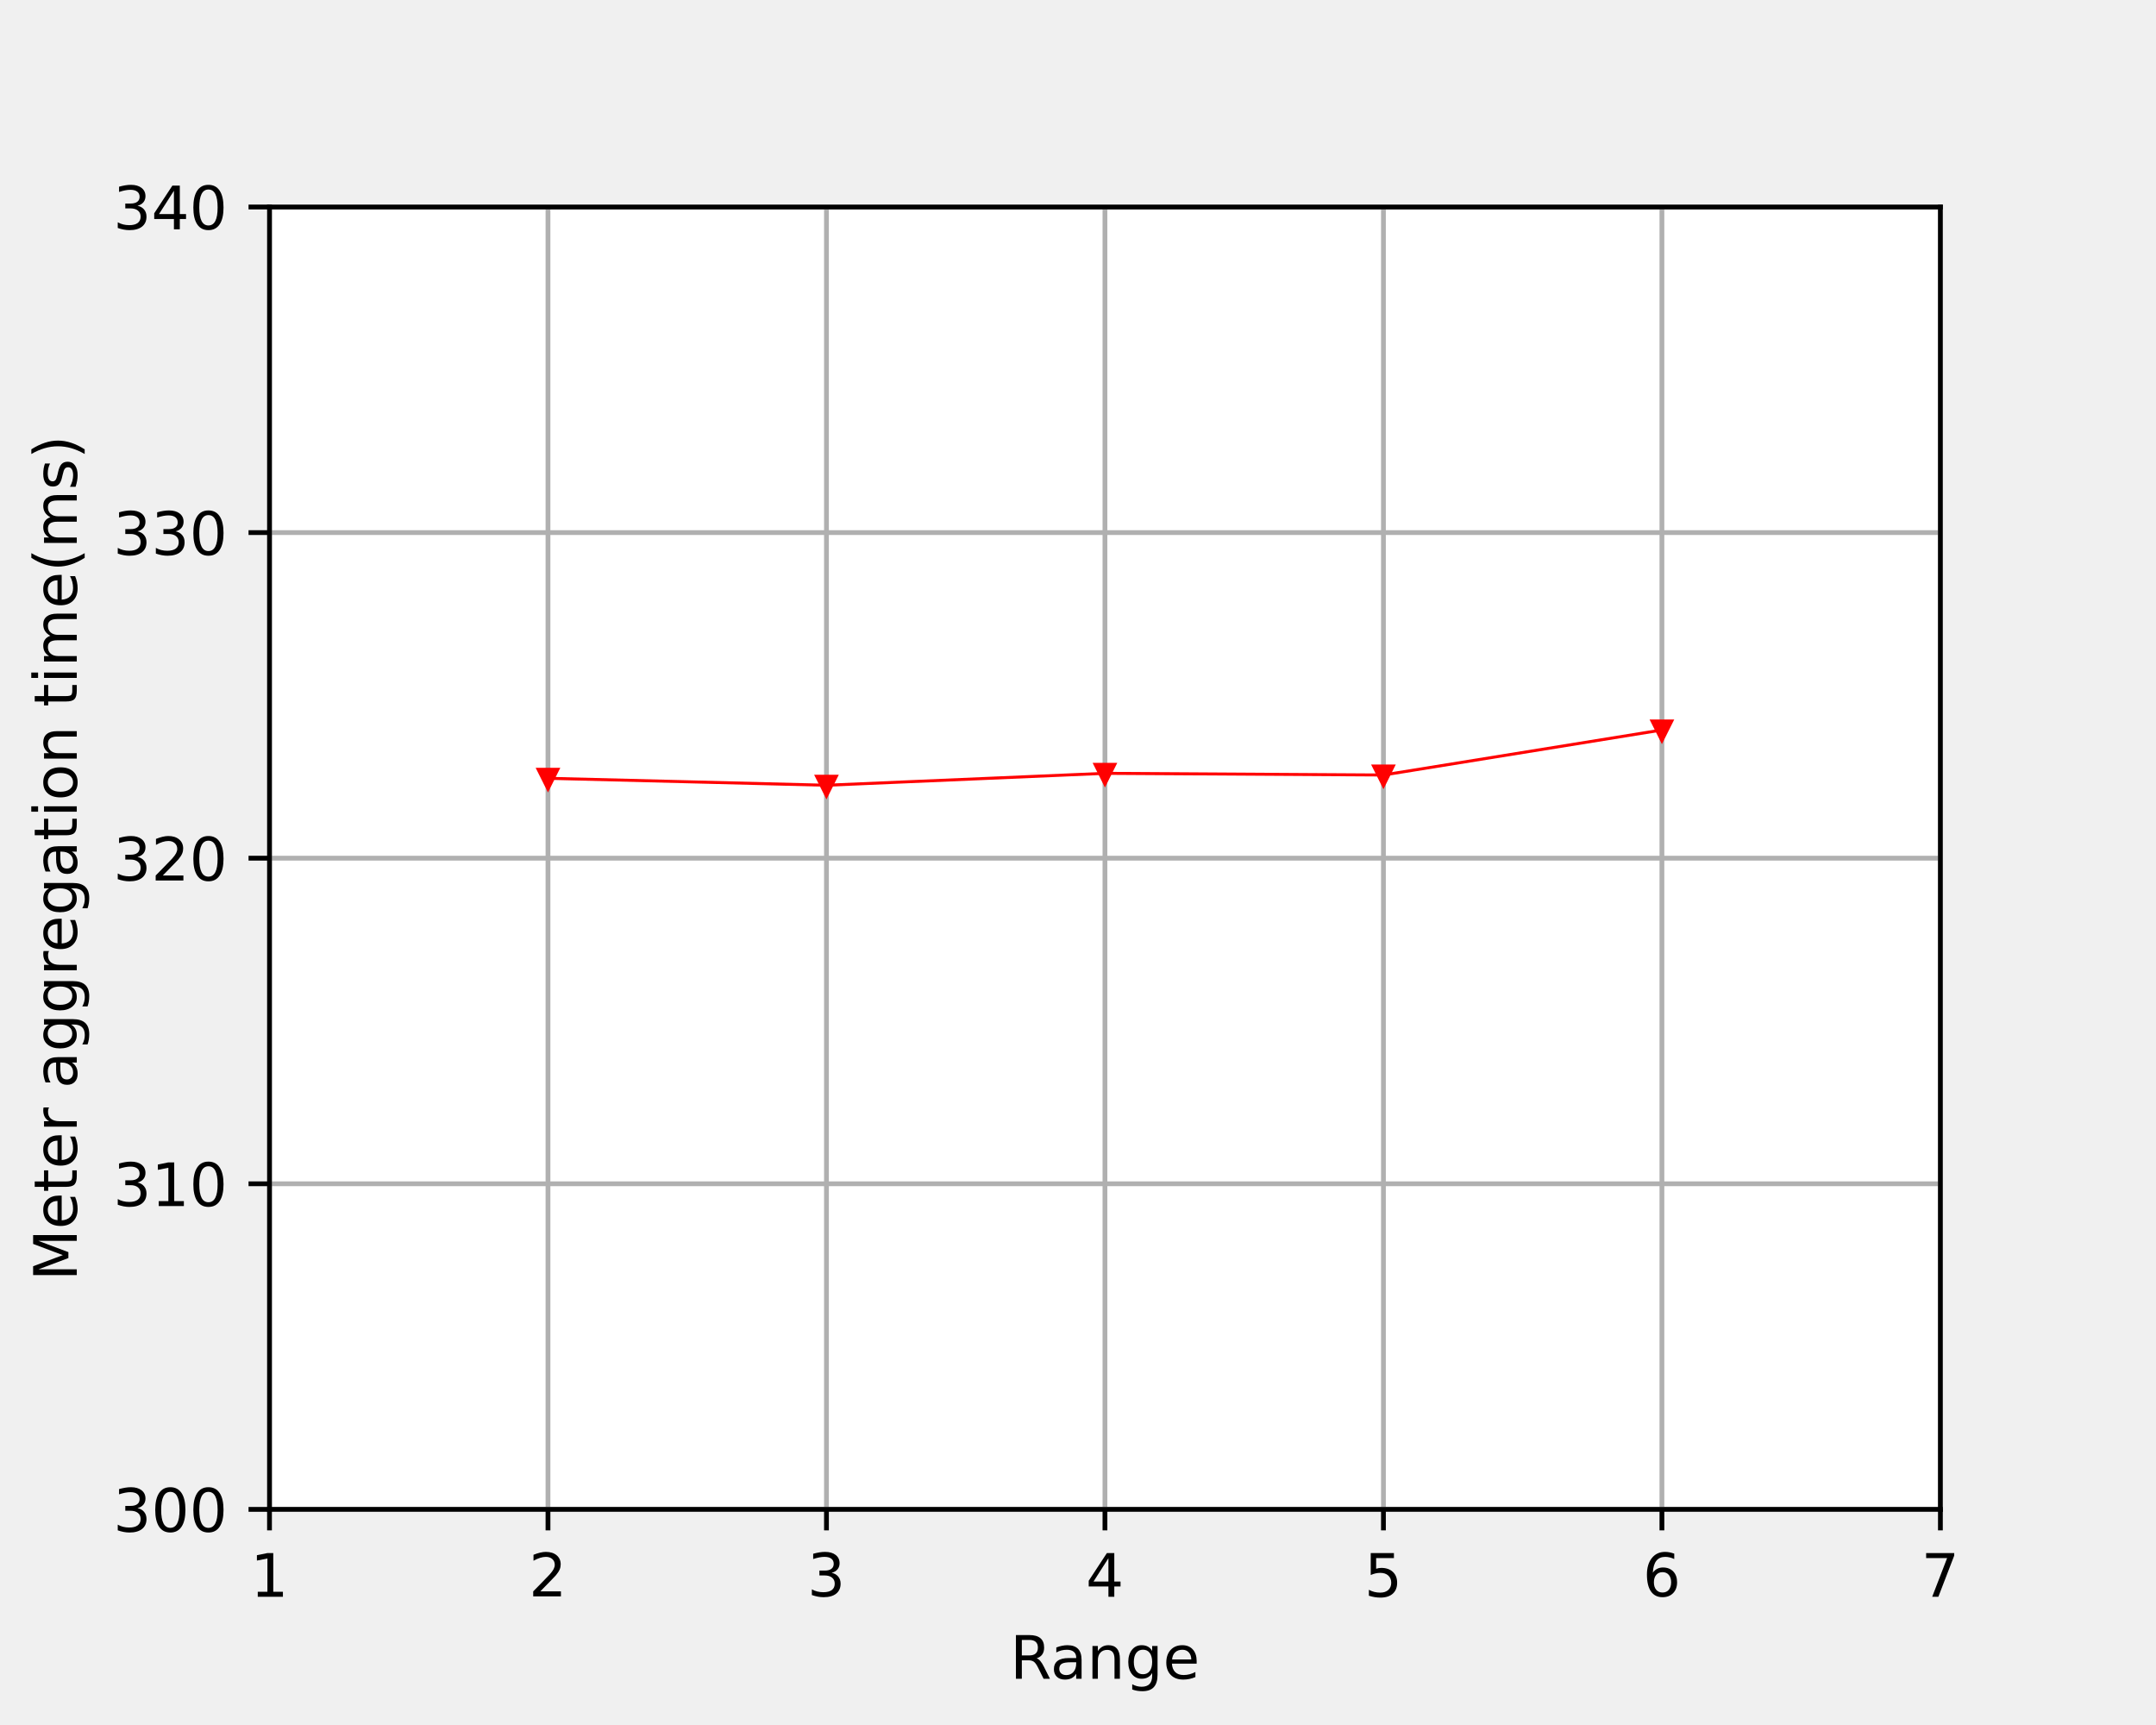
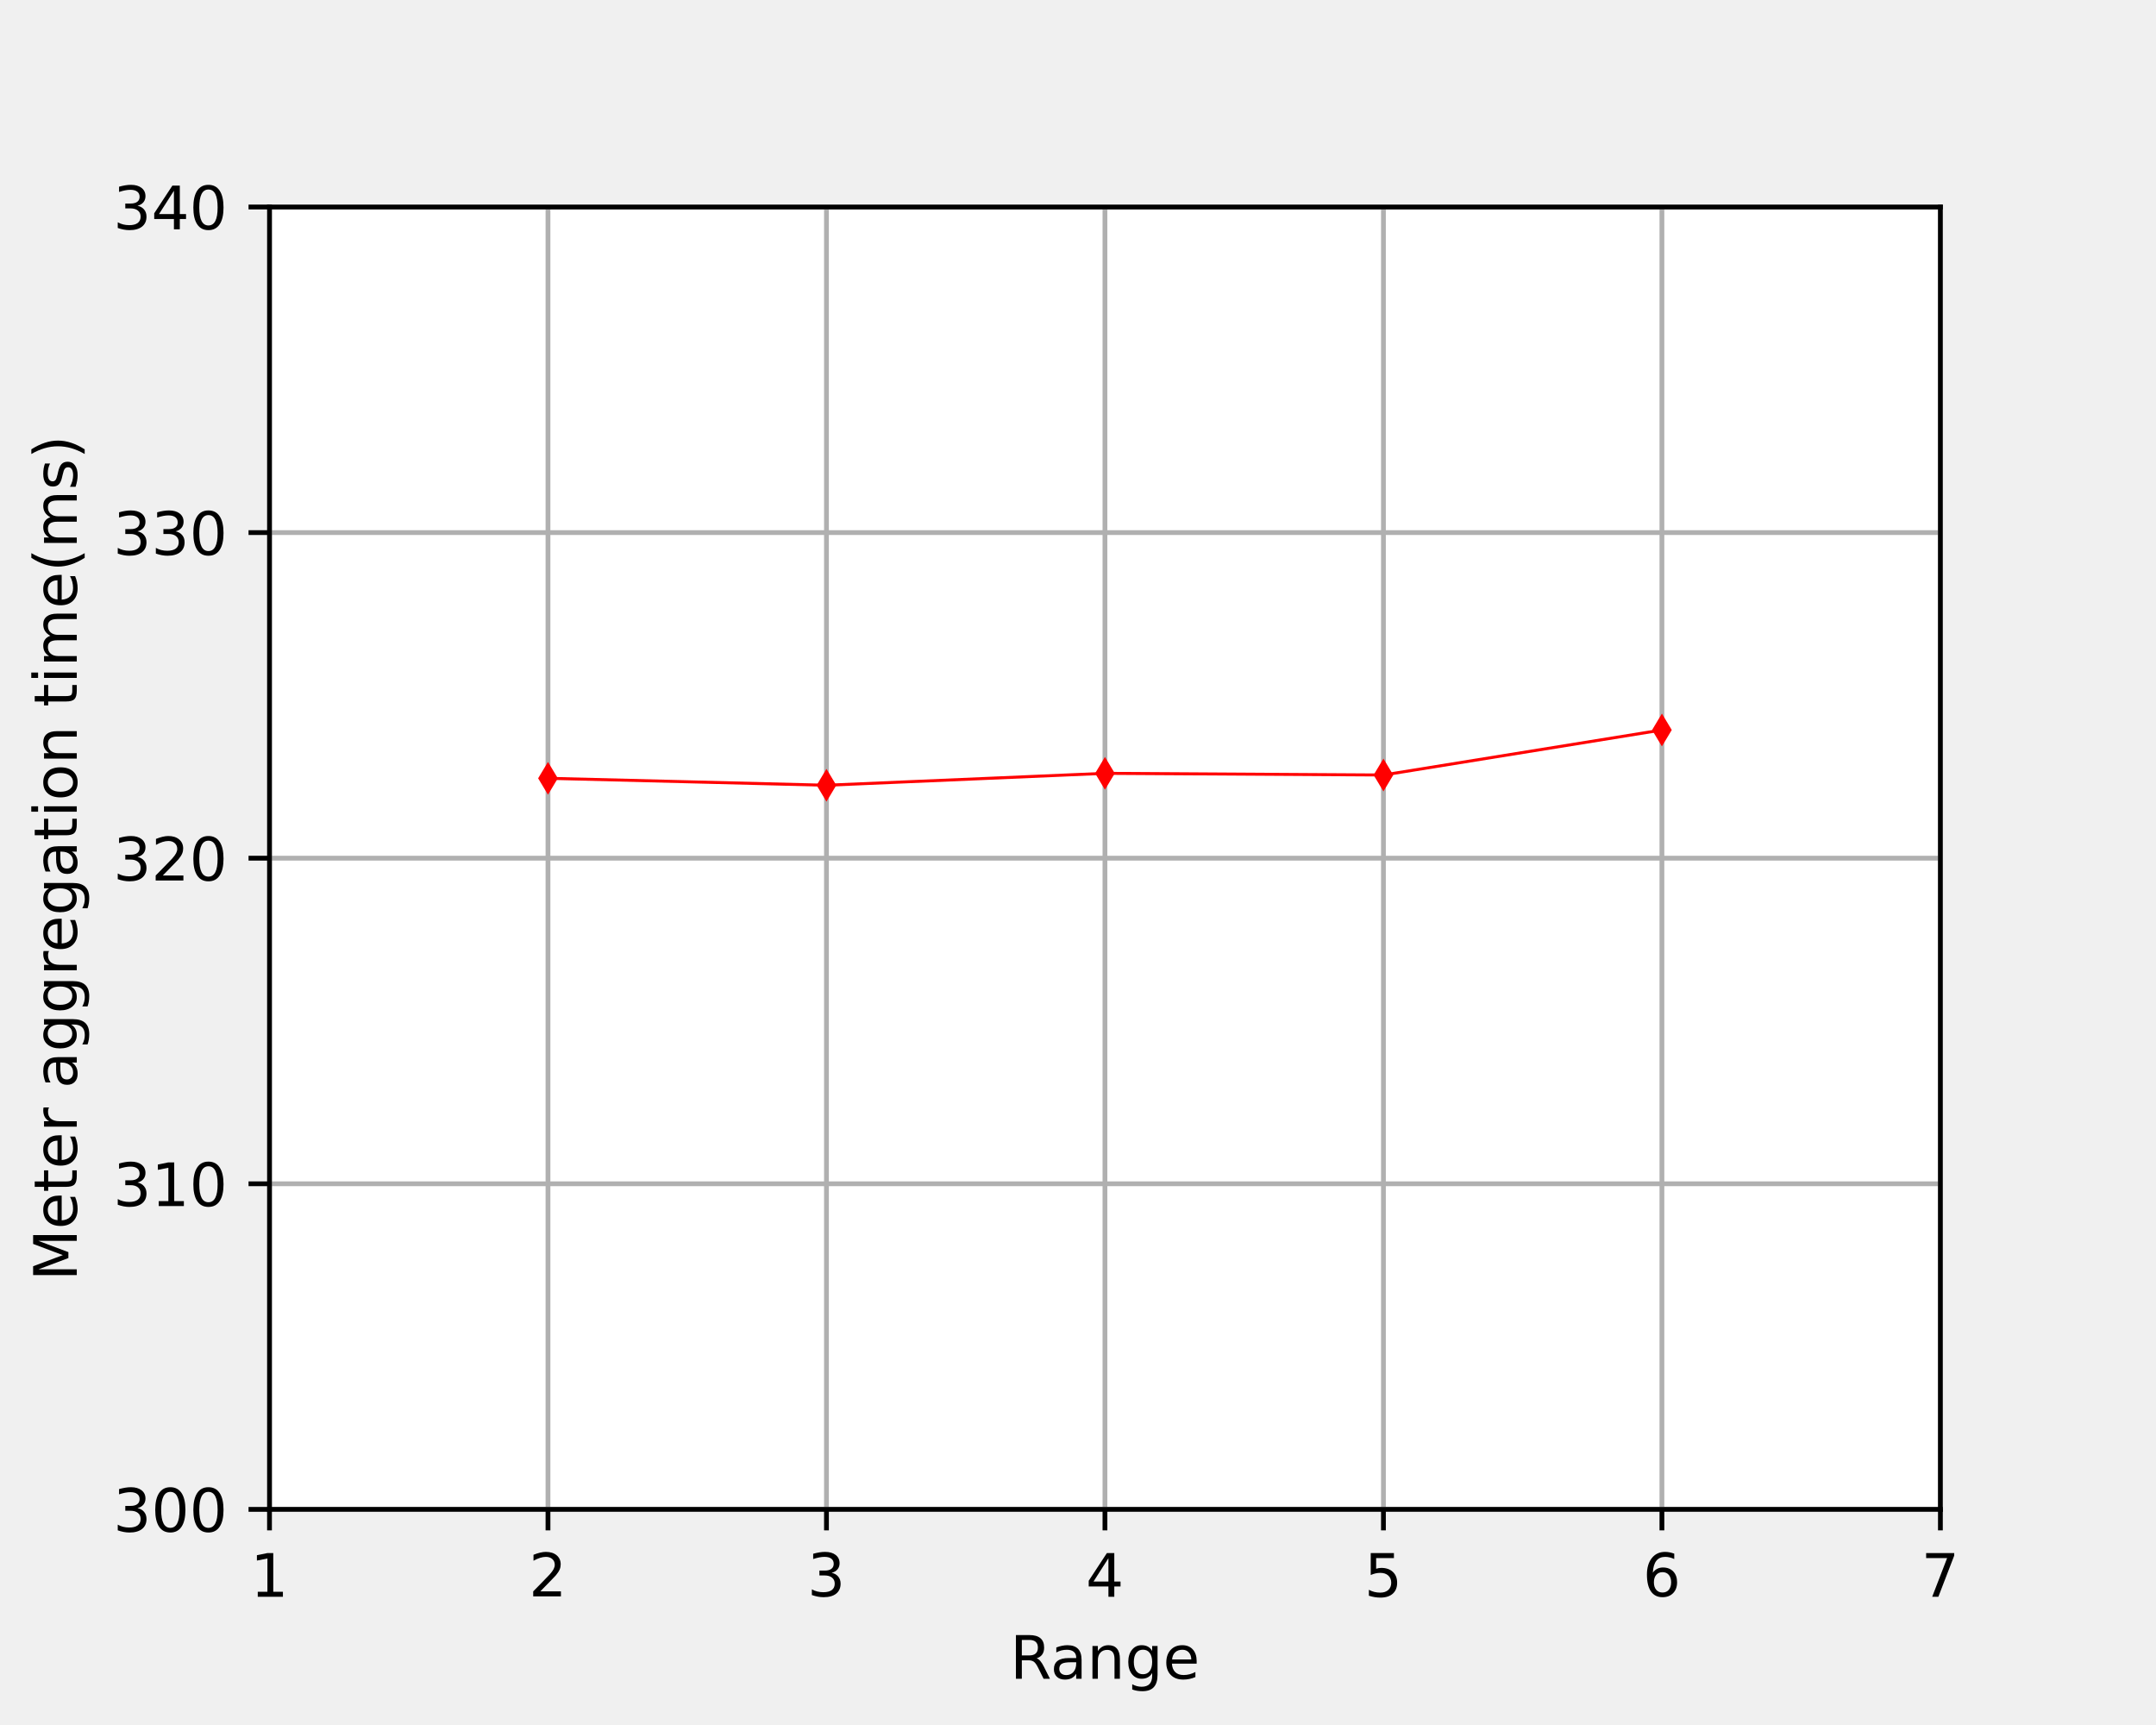
<svg xmlns="http://www.w3.org/2000/svg" xmlns:xlink="http://www.w3.org/1999/xlink" height="288pt" version="1.1" viewBox="0 0 360 288" width="360pt">
  <defs>
    <style type="text/css">*{stroke-linecap:butt;stroke-linejoin:round;}</style>
  </defs>
  <g id="figure_1">
    <g id="patch_1">
      <path d="M 0 288  L 360 288  L 360 0  L 0 0  z " style="fill:none;" />
    </g>
    <g id="axes_1">
      <g id="patch_2">
        <path d="M 45 252  L 324 252  L 324 34.56  L 45 34.56  z " style="fill:#ffffff;" />
      </g>
      <g id="matplotlib.axis_1">
        <g id="xtick_1">
          <g id="line2d_1">
-             <path clip-path="url(#pb9f214f43f)" d="M 45 252  L 45 34.56  " style="fill:none;stroke:#b0b0b0;stroke-linecap:square;stroke-width:0.8;" />
+             <path clip-path="url(#pdee46ab732)" d="M 45 252  L 45 34.56  " style="fill:none;stroke:#b0b0b0;stroke-linecap:square;stroke-width:0.8;" />
          </g>
          <g id="line2d_2">
            <defs>
-               <path d="M 0 0  L 0 3.5  " id="m66e87e4220" style="stroke:#000000;stroke-width:0.8;" />
+               <path d="M 0 0  L 0 3.5  " id="m979f9298f7" style="stroke:#000000;stroke-width:0.8;" />
            </defs>
            <g>
-               <use style="stroke:#000000;stroke-width:0.8;" x="45" xlink:href="#m66e87e4220" y="252" />
+               <use style="stroke:#000000;stroke-width:0.8;" x="45" xlink:href="#m979f9298f7" y="252" />
            </g>
          </g>
          <g id="text_1">
            <g transform="translate(41.8 266.5984)scale(0.1 -0.1)">
              <defs>
                <path d="M 12.406 8.297  L 28.516 8.297  L 28.516 63.922  L 10.984 60.406  L 10.984 69.391  L 28.422 72.906  L 38.281 72.906  L 38.281 8.297  L 54.391 8.297  L 54.391 0  L 12.406 0  z " id="DejaVuSans-49" />
              </defs>
              <use transform="translate(0 0.09375)" xlink:href="#DejaVuSans-49" />
            </g>
          </g>
        </g>
        <g id="xtick_2">
          <g id="line2d_3">
-             <path clip-path="url(#pb9f214f43f)" d="M 91.5 252  L 91.5 34.56  " style="fill:none;stroke:#b0b0b0;stroke-linecap:square;stroke-width:0.8;" />
+             <path clip-path="url(#pdee46ab732)" d="M 91.5 252  L 91.5 34.56  " style="fill:none;stroke:#b0b0b0;stroke-linecap:square;stroke-width:0.8;" />
          </g>
          <g id="line2d_4">
            <g>
-               <use style="stroke:#000000;stroke-width:0.8;" x="91.5" xlink:href="#m66e87e4220" y="252" />
+               <use style="stroke:#000000;stroke-width:0.8;" x="91.5" xlink:href="#m979f9298f7" y="252" />
            </g>
          </g>
          <g id="text_2">
            <g transform="translate(88.3 266.5984)scale(0.1 -0.1)">
              <defs>
                <path d="M 19.188 8.297  L 53.609 8.297  L 53.609 0  L 7.328 0  L 7.328 8.297  Q 12.938 14.109 22.625 23.891  Q 32.328 33.688 34.812 36.531  Q 39.547 41.844 41.422 45.531  Q 43.312 49.219 43.312 52.781  Q 43.312 58.594 39.234 62.25  Q 35.156 65.922 28.609 65.922  Q 23.969 65.922 18.812 64.312  Q 13.672 62.703 7.812 59.422  L 7.812 69.391  Q 13.766 71.781 18.938 73  Q 24.125 74.219 28.422 74.219  Q 39.75 74.219 46.484 68.547  Q 53.219 62.891 53.219 53.422  Q 53.219 48.922 51.531 44.891  Q 49.859 40.875 45.406 35.406  Q 44.188 33.984 37.641 27.219  Q 31.109 20.453 19.188 8.297  z " id="DejaVuSans-50" />
              </defs>
              <use transform="translate(0 0.78125)" xlink:href="#DejaVuSans-50" />
            </g>
          </g>
        </g>
        <g id="xtick_3">
          <g id="line2d_5">
-             <path clip-path="url(#pb9f214f43f)" d="M 138 252  L 138 34.56  " style="fill:none;stroke:#b0b0b0;stroke-linecap:square;stroke-width:0.8;" />
+             <path clip-path="url(#pdee46ab732)" d="M 138 252  L 138 34.56  " style="fill:none;stroke:#b0b0b0;stroke-linecap:square;stroke-width:0.8;" />
          </g>
          <g id="line2d_6">
            <g>
-               <use style="stroke:#000000;stroke-width:0.8;" x="138" xlink:href="#m66e87e4220" y="252" />
+               <use style="stroke:#000000;stroke-width:0.8;" x="138" xlink:href="#m979f9298f7" y="252" />
            </g>
          </g>
          <g id="text_3">
            <g transform="translate(134.8 266.5984)scale(0.1 -0.1)">
              <defs>
                <path d="M 40.578 39.312  Q 47.656 37.797 51.625 33  Q 55.609 28.219 55.609 21.188  Q 55.609 10.406 48.188 4.484  Q 40.766 -1.422 27.094 -1.422  Q 22.516 -1.422 17.656 -0.516  Q 12.797 0.391 7.625 2.203  L 7.625 11.719  Q 11.719 9.328 16.594 8.109  Q 21.484 6.891 26.812 6.891  Q 36.078 6.891 40.938 10.547  Q 45.797 14.203 45.797 21.188  Q 45.797 27.641 41.281 31.266  Q 36.766 34.906 28.719 34.906  L 20.219 34.906  L 20.219 43.016  L 29.109 43.016  Q 36.375 43.016 40.234 45.922  Q 44.094 48.828 44.094 54.297  Q 44.094 59.906 40.109 62.906  Q 36.141 65.922 28.719 65.922  Q 24.656 65.922 20.016 65.031  Q 15.375 64.156 9.812 62.312  L 9.812 71.094  Q 15.438 72.656 20.344 73.438  Q 25.25 74.219 29.594 74.219  Q 40.828 74.219 47.359 69.109  Q 53.906 64.016 53.906 55.328  Q 53.906 49.266 50.438 45.094  Q 46.969 40.922 40.578 39.312  z " id="DejaVuSans-51" />
              </defs>
              <use transform="translate(0 0.78125)" xlink:href="#DejaVuSans-51" />
            </g>
          </g>
        </g>
        <g id="xtick_4">
          <g id="line2d_7">
-             <path clip-path="url(#pb9f214f43f)" d="M 184.5 252  L 184.5 34.56  " style="fill:none;stroke:#b0b0b0;stroke-linecap:square;stroke-width:0.8;" />
+             <path clip-path="url(#pdee46ab732)" d="M 184.5 252  L 184.5 34.56  " style="fill:none;stroke:#b0b0b0;stroke-linecap:square;stroke-width:0.8;" />
          </g>
          <g id="line2d_8">
            <g>
-               <use style="stroke:#000000;stroke-width:0.8;" x="184.5" xlink:href="#m66e87e4220" y="252" />
+               <use style="stroke:#000000;stroke-width:0.8;" x="184.5" xlink:href="#m979f9298f7" y="252" />
            </g>
          </g>
          <g id="text_4">
            <g transform="translate(181.3 266.5984)scale(0.1 -0.1)">
              <defs>
                <path d="M 37.797 64.312  L 12.891 25.391  L 37.797 25.391  z M 35.203 72.906  L 47.609 72.906  L 47.609 25.391  L 58.016 25.391  L 58.016 17.188  L 47.609 17.188  L 47.609 0  L 37.797 0  L 37.797 17.188  L 4.891 17.188  L 4.891 26.703  z " id="DejaVuSans-52" />
              </defs>
              <use transform="translate(0 0.09375)" xlink:href="#DejaVuSans-52" />
            </g>
          </g>
        </g>
        <g id="xtick_5">
          <g id="line2d_9">
-             <path clip-path="url(#pb9f214f43f)" d="M 231 252  L 231 34.56  " style="fill:none;stroke:#b0b0b0;stroke-linecap:square;stroke-width:0.8;" />
+             <path clip-path="url(#pdee46ab732)" d="M 231 252  L 231 34.56  " style="fill:none;stroke:#b0b0b0;stroke-linecap:square;stroke-width:0.8;" />
          </g>
          <g id="line2d_10">
            <g>
-               <use style="stroke:#000000;stroke-width:0.8;" x="231" xlink:href="#m66e87e4220" y="252" />
+               <use style="stroke:#000000;stroke-width:0.8;" x="231" xlink:href="#m979f9298f7" y="252" />
            </g>
          </g>
          <g id="text_5">
            <g transform="translate(227.8 266.5984)scale(0.1 -0.1)">
              <defs>
                <path d="M 10.797 72.906  L 49.516 72.906  L 49.516 64.594  L 19.828 64.594  L 19.828 46.734  Q 21.969 47.469 24.109 47.828  Q 26.266 48.188 28.422 48.188  Q 40.625 48.188 47.75 41.5  Q 54.891 34.812 54.891 23.391  Q 54.891 11.625 47.562 5.094  Q 40.234 -1.422 26.906 -1.422  Q 22.312 -1.422 17.547 -0.641  Q 12.797 0.141 7.719 1.703  L 7.719 11.625  Q 12.109 9.234 16.797 8.062  Q 21.484 6.891 26.703 6.891  Q 35.156 6.891 40.078 11.328  Q 45.016 15.766 45.016 23.391  Q 45.016 31 40.078 35.438  Q 35.156 39.891 26.703 39.891  Q 22.75 39.891 18.812 39.016  Q 14.891 38.141 10.797 36.281  z " id="DejaVuSans-53" />
              </defs>
              <use transform="translate(0 0.09375)" xlink:href="#DejaVuSans-53" />
            </g>
          </g>
        </g>
        <g id="xtick_6">
          <g id="line2d_11">
-             <path clip-path="url(#pb9f214f43f)" d="M 277.5 252  L 277.5 34.56  " style="fill:none;stroke:#b0b0b0;stroke-linecap:square;stroke-width:0.8;" />
+             <path clip-path="url(#pdee46ab732)" d="M 277.5 252  L 277.5 34.56  " style="fill:none;stroke:#b0b0b0;stroke-linecap:square;stroke-width:0.8;" />
          </g>
          <g id="line2d_12">
            <g>
-               <use style="stroke:#000000;stroke-width:0.8;" x="277.5" xlink:href="#m66e87e4220" y="252" />
+               <use style="stroke:#000000;stroke-width:0.8;" x="277.5" xlink:href="#m979f9298f7" y="252" />
            </g>
          </g>
          <g id="text_6">
            <g transform="translate(274.3 266.5984)scale(0.1 -0.1)">
              <defs>
                <path d="M 33.016 40.375  Q 26.375 40.375 22.484 35.828  Q 18.609 31.297 18.609 23.391  Q 18.609 15.531 22.484 10.953  Q 26.375 6.391 33.016 6.391  Q 39.656 6.391 43.531 10.953  Q 47.406 15.531 47.406 23.391  Q 47.406 31.297 43.531 35.828  Q 39.656 40.375 33.016 40.375  z M 52.594 71.297  L 52.594 62.312  Q 48.875 64.062 45.094 64.984  Q 41.312 65.922 37.594 65.922  Q 27.828 65.922 22.672 59.328  Q 17.531 52.734 16.797 39.406  Q 19.672 43.656 24.016 45.922  Q 28.375 48.188 33.594 48.188  Q 44.578 48.188 50.953 41.516  Q 57.328 34.859 57.328 23.391  Q 57.328 12.156 50.688 5.359  Q 44.047 -1.422 33.016 -1.422  Q 20.359 -1.422 13.672 8.266  Q 6.984 17.969 6.984 36.375  Q 6.984 53.656 15.188 63.938  Q 23.391 74.219 37.203 74.219  Q 40.922 74.219 44.703 73.484  Q 48.484 72.75 52.594 71.297  z " id="DejaVuSans-54" />
              </defs>
              <use transform="translate(0 0.78125)" xlink:href="#DejaVuSans-54" />
            </g>
          </g>
        </g>
        <g id="xtick_7">
          <g id="line2d_13">
-             <path clip-path="url(#pb9f214f43f)" d="M 324 252  L 324 34.56  " style="fill:none;stroke:#b0b0b0;stroke-linecap:square;stroke-width:0.8;" />
+             <path clip-path="url(#pdee46ab732)" d="M 324 252  L 324 34.56  " style="fill:none;stroke:#b0b0b0;stroke-linecap:square;stroke-width:0.8;" />
          </g>
          <g id="line2d_14">
            <g>
-               <use style="stroke:#000000;stroke-width:0.8;" x="324" xlink:href="#m66e87e4220" y="252" />
+               <use style="stroke:#000000;stroke-width:0.8;" x="324" xlink:href="#m979f9298f7" y="252" />
            </g>
          </g>
          <g id="text_7">
            <g transform="translate(320.8 266.5984)scale(0.1 -0.1)">
              <defs>
                <path d="M 8.203 72.906  L 55.078 72.906  L 55.078 68.703  L 28.609 0  L 18.312 0  L 43.219 64.594  L 8.203 64.594  z " id="DejaVuSans-55" />
              </defs>
              <use transform="translate(0 0.09375)" xlink:href="#DejaVuSans-55" />
            </g>
          </g>
        </g>
        <g id="text_8">
          <g transform="translate(168.6547 280.2766)scale(0.1 -0.1)">
            <defs>
              <path d="M 44.391 34.188  Q 47.562 33.109 50.562 29.594  Q 53.562 26.078 56.594 19.922  L 66.609 0  L 56 0  L 46.688 18.703  Q 43.062 26.031 39.672 28.422  Q 36.281 30.812 30.422 30.812  L 19.672 30.812  L 19.672 0  L 9.812 0  L 9.812 72.906  L 32.078 72.906  Q 44.578 72.906 50.734 67.672  Q 56.891 62.453 56.891 51.906  Q 56.891 45.016 53.688 40.469  Q 50.484 35.938 44.391 34.188  z M 19.672 64.797  L 19.672 38.922  L 32.078 38.922  Q 39.203 38.922 42.844 42.219  Q 46.484 45.516 46.484 51.906  Q 46.484 58.297 42.844 61.547  Q 39.203 64.797 32.078 64.797  z " id="DejaVuSans-82" />
              <path d="M 34.281 27.484  Q 23.391 27.484 19.188 25  Q 14.984 22.516 14.984 16.5  Q 14.984 11.719 18.141 8.906  Q 21.297 6.109 26.703 6.109  Q 34.188 6.109 38.703 11.406  Q 43.219 16.703 43.219 25.484  L 43.219 27.484  z M 52.203 31.203  L 52.203 0  L 43.219 0  L 43.219 8.297  Q 40.141 3.328 35.547 0.953  Q 30.953 -1.422 24.312 -1.422  Q 15.922 -1.422 10.953 3.297  Q 6 8.016 6 15.922  Q 6 25.141 12.172 29.828  Q 18.359 34.516 30.609 34.516  L 43.219 34.516  L 43.219 35.406  Q 43.219 41.609 39.141 45  Q 35.062 48.391 27.688 48.391  Q 23 48.391 18.547 47.266  Q 14.109 46.141 10.016 43.891  L 10.016 52.203  Q 14.938 54.109 19.578 55.047  Q 24.219 56 28.609 56  Q 40.484 56 46.344 49.844  Q 52.203 43.703 52.203 31.203  z " id="DejaVuSans-97" />
              <path d="M 54.891 33.016  L 54.891 0  L 45.906 0  L 45.906 32.719  Q 45.906 40.484 42.875 44.328  Q 39.844 48.188 33.797 48.188  Q 26.516 48.188 22.312 43.547  Q 18.109 38.922 18.109 30.906  L 18.109 0  L 9.078 0  L 9.078 54.688  L 18.109 54.688  L 18.109 46.188  Q 21.344 51.125 25.703 53.562  Q 30.078 56 35.797 56  Q 45.219 56 50.047 50.172  Q 54.891 44.344 54.891 33.016  z " id="DejaVuSans-110" />
              <path d="M 45.406 27.984  Q 45.406 37.75 41.375 43.109  Q 37.359 48.484 30.078 48.484  Q 22.859 48.484 18.828 43.109  Q 14.797 37.75 14.797 27.984  Q 14.797 18.266 18.828 12.891  Q 22.859 7.516 30.078 7.516  Q 37.359 7.516 41.375 12.891  Q 45.406 18.266 45.406 27.984  z M 54.391 6.781  Q 54.391 -7.172 48.188 -13.984  Q 42 -20.797 29.203 -20.797  Q 24.469 -20.797 20.266 -20.094  Q 16.062 -19.391 12.109 -17.922  L 12.109 -9.188  Q 16.062 -11.328 19.922 -12.344  Q 23.781 -13.375 27.781 -13.375  Q 36.625 -13.375 41.016 -8.766  Q 45.406 -4.156 45.406 5.172  L 45.406 9.625  Q 42.625 4.781 38.281 2.391  Q 33.938 0 27.875 0  Q 17.828 0 11.672 7.656  Q 5.516 15.328 5.516 27.984  Q 5.516 40.672 11.672 48.328  Q 17.828 56 27.875 56  Q 33.938 56 38.281 53.609  Q 42.625 51.219 45.406 46.391  L 45.406 54.688  L 54.391 54.688  z " id="DejaVuSans-103" />
              <path d="M 56.203 29.594  L 56.203 25.203  L 14.891 25.203  Q 15.484 15.922 20.484 11.062  Q 25.484 6.203 34.422 6.203  Q 39.594 6.203 44.453 7.469  Q 49.312 8.734 54.109 11.281  L 54.109 2.781  Q 49.266 0.734 44.188 -0.344  Q 39.109 -1.422 33.891 -1.422  Q 20.797 -1.422 13.156 6.188  Q 5.516 13.812 5.516 26.812  Q 5.516 40.234 12.766 48.109  Q 20.016 56 32.328 56  Q 43.359 56 49.781 48.891  Q 56.203 41.797 56.203 29.594  z M 47.219 32.234  Q 47.125 39.594 43.094 43.984  Q 39.062 48.391 32.422 48.391  Q 24.906 48.391 20.391 44.141  Q 15.875 39.891 15.188 32.172  z " id="DejaVuSans-101" />
            </defs>
            <use xlink:href="#DejaVuSans-82" />
            <use x="67.232" xlink:href="#DejaVuSans-97" />
            <use x="128.512" xlink:href="#DejaVuSans-110" />
            <use x="191.891" xlink:href="#DejaVuSans-103" />
            <use x="255.367" xlink:href="#DejaVuSans-101" />
          </g>
        </g>
      </g>
      <g id="matplotlib.axis_2">
        <g id="ytick_1">
          <g id="line2d_15">
-             <path clip-path="url(#pb9f214f43f)" d="M 45 252  L 324 252  " style="fill:none;stroke:#b0b0b0;stroke-linecap:square;stroke-width:0.8;" />
+             <path clip-path="url(#pdee46ab732)" d="M 45 252  L 324 252  " style="fill:none;stroke:#b0b0b0;stroke-linecap:square;stroke-width:0.8;" />
          </g>
          <g id="line2d_16">
            <defs>
-               <path d="M 0 0  L -3.5 0  " id="m33477828e1" style="stroke:#000000;stroke-width:0.8;" />
+               <path d="M 0 0  L -3.5 0  " id="m6c8f931355" style="stroke:#000000;stroke-width:0.8;" />
            </defs>
            <g>
-               <use style="stroke:#000000;stroke-width:0.8;" x="45" xlink:href="#m33477828e1" y="252" />
+               <use style="stroke:#000000;stroke-width:0.8;" x="45" xlink:href="#m6c8f931355" y="252" />
            </g>
          </g>
          <g id="text_9">
            <g transform="translate(18.9 255.7992)scale(0.1 -0.1)">
              <defs>
                <path d="M 31.781 66.406  Q 24.172 66.406 20.328 58.906  Q 16.5 51.422 16.5 36.375  Q 16.5 21.391 20.328 13.891  Q 24.172 6.391 31.781 6.391  Q 39.453 6.391 43.281 13.891  Q 47.125 21.391 47.125 36.375  Q 47.125 51.422 43.281 58.906  Q 39.453 66.406 31.781 66.406  z M 31.781 74.219  Q 44.047 74.219 50.516 64.516  Q 56.984 54.828 56.984 36.375  Q 56.984 17.969 50.516 8.266  Q 44.047 -1.422 31.781 -1.422  Q 19.531 -1.422 13.062 8.266  Q 6.594 17.969 6.594 36.375  Q 6.594 54.828 13.062 64.516  Q 19.531 74.219 31.781 74.219  z " id="DejaVuSans-48" />
              </defs>
              <use transform="translate(0 0.78125)" xlink:href="#DejaVuSans-51" />
              <use transform="translate(63.62305 0.78125)" xlink:href="#DejaVuSans-48" />
              <use transform="translate(127.2461 0.78125)" xlink:href="#DejaVuSans-48" />
            </g>
          </g>
        </g>
        <g id="ytick_2">
          <g id="line2d_17">
-             <path clip-path="url(#pb9f214f43f)" d="M 45 197.64  L 324 197.64  " style="fill:none;stroke:#b0b0b0;stroke-linecap:square;stroke-width:0.8;" />
+             <path clip-path="url(#pdee46ab732)" d="M 45 197.64  L 324 197.64  " style="fill:none;stroke:#b0b0b0;stroke-linecap:square;stroke-width:0.8;" />
          </g>
          <g id="line2d_18">
            <g>
-               <use style="stroke:#000000;stroke-width:0.8;" x="45" xlink:href="#m33477828e1" y="197.64" />
+               <use style="stroke:#000000;stroke-width:0.8;" x="45" xlink:href="#m6c8f931355" y="197.64" />
            </g>
          </g>
          <g id="text_10">
            <g transform="translate(18.9 201.4392)scale(0.1 -0.1)">
              <use transform="translate(0 0.78125)" xlink:href="#DejaVuSans-51" />
              <use transform="translate(63.62305 0.78125)" xlink:href="#DejaVuSans-49" />
              <use transform="translate(127.2461 0.78125)" xlink:href="#DejaVuSans-48" />
            </g>
          </g>
        </g>
        <g id="ytick_3">
          <g id="line2d_19">
-             <path clip-path="url(#pb9f214f43f)" d="M 45 143.28  L 324 143.28  " style="fill:none;stroke:#b0b0b0;stroke-linecap:square;stroke-width:0.8;" />
+             <path clip-path="url(#pdee46ab732)" d="M 45 143.28  L 324 143.28  " style="fill:none;stroke:#b0b0b0;stroke-linecap:square;stroke-width:0.8;" />
          </g>
          <g id="line2d_20">
            <g>
-               <use style="stroke:#000000;stroke-width:0.8;" x="45" xlink:href="#m33477828e1" y="143.28" />
+               <use style="stroke:#000000;stroke-width:0.8;" x="45" xlink:href="#m6c8f931355" y="143.28" />
            </g>
          </g>
          <g id="text_11">
            <g transform="translate(18.9 147.0792)scale(0.1 -0.1)">
              <use transform="translate(0 0.78125)" xlink:href="#DejaVuSans-51" />
              <use transform="translate(63.62305 0.78125)" xlink:href="#DejaVuSans-50" />
              <use transform="translate(127.2461 0.78125)" xlink:href="#DejaVuSans-48" />
            </g>
          </g>
        </g>
        <g id="ytick_4">
          <g id="line2d_21">
-             <path clip-path="url(#pb9f214f43f)" d="M 45 88.92  L 324 88.92  " style="fill:none;stroke:#b0b0b0;stroke-linecap:square;stroke-width:0.8;" />
+             <path clip-path="url(#pdee46ab732)" d="M 45 88.92  L 324 88.92  " style="fill:none;stroke:#b0b0b0;stroke-linecap:square;stroke-width:0.8;" />
          </g>
          <g id="line2d_22">
            <g>
-               <use style="stroke:#000000;stroke-width:0.8;" x="45" xlink:href="#m33477828e1" y="88.92" />
+               <use style="stroke:#000000;stroke-width:0.8;" x="45" xlink:href="#m6c8f931355" y="88.92" />
            </g>
          </g>
          <g id="text_12">
            <g transform="translate(18.9 92.71922)scale(0.1 -0.1)">
              <use transform="translate(0 0.78125)" xlink:href="#DejaVuSans-51" />
              <use transform="translate(63.62305 0.78125)" xlink:href="#DejaVuSans-51" />
              <use transform="translate(127.2461 0.78125)" xlink:href="#DejaVuSans-48" />
            </g>
          </g>
        </g>
        <g id="ytick_5">
          <g id="line2d_23">
-             <path clip-path="url(#pb9f214f43f)" d="M 45 34.56  L 324 34.56  " style="fill:none;stroke:#b0b0b0;stroke-linecap:square;stroke-width:0.8;" />
+             <path clip-path="url(#pdee46ab732)" d="M 45 34.56  L 324 34.56  " style="fill:none;stroke:#b0b0b0;stroke-linecap:square;stroke-width:0.8;" />
          </g>
          <g id="line2d_24">
            <g>
-               <use style="stroke:#000000;stroke-width:0.8;" x="45" xlink:href="#m33477828e1" y="34.56" />
+               <use style="stroke:#000000;stroke-width:0.8;" x="45" xlink:href="#m6c8f931355" y="34.56" />
            </g>
          </g>
          <g id="text_13">
            <g transform="translate(18.9 38.35922)scale(0.1 -0.1)">
              <use transform="translate(0 0.78125)" xlink:href="#DejaVuSans-51" />
              <use transform="translate(63.62305 0.78125)" xlink:href="#DejaVuSans-52" />
              <use transform="translate(127.2461 0.78125)" xlink:href="#DejaVuSans-48" />
            </g>
          </g>
        </g>
        <g id="text_14">
          <g transform="translate(12.82031 213.8613)rotate(-90)scale(0.1 -0.1)">
            <defs>
              <path d="M 9.812 72.906  L 24.516 72.906  L 43.109 23.297  L 61.812 72.906  L 76.516 72.906  L 76.516 0  L 66.891 0  L 66.891 64.016  L 48.094 14.016  L 38.188 14.016  L 19.391 64.016  L 19.391 0  L 9.812 0  z " id="DejaVuSans-77" />
              <path d="M 18.312 70.219  L 18.312 54.688  L 36.812 54.688  L 36.812 47.703  L 18.312 47.703  L 18.312 18.016  Q 18.312 11.328 20.141 9.422  Q 21.969 7.516 27.594 7.516  L 36.812 7.516  L 36.812 0  L 27.594 0  Q 17.188 0 13.234 3.875  Q 9.281 7.766 9.281 18.016  L 9.281 47.703  L 2.688 47.703  L 2.688 54.688  L 9.281 54.688  L 9.281 70.219  z " id="DejaVuSans-116" />
              <path d="M 41.109 46.297  Q 39.594 47.172 37.812 47.578  Q 36.031 48 33.891 48  Q 26.266 48 22.188 43.047  Q 18.109 38.094 18.109 28.812  L 18.109 0  L 9.078 0  L 9.078 54.688  L 18.109 54.688  L 18.109 46.188  Q 20.953 51.172 25.484 53.578  Q 30.031 56 36.531 56  Q 37.453 56 38.578 55.875  Q 39.703 55.766 41.062 55.516  z " id="DejaVuSans-114" />
              <path id="DejaVuSans-32" />
              <path d="M 9.422 54.688  L 18.406 54.688  L 18.406 0  L 9.422 0  z M 9.422 75.984  L 18.406 75.984  L 18.406 64.594  L 9.422 64.594  z " id="DejaVuSans-105" />
              <path d="M 30.609 48.391  Q 23.391 48.391 19.188 42.75  Q 14.984 37.109 14.984 27.297  Q 14.984 17.484 19.156 11.844  Q 23.344 6.203 30.609 6.203  Q 37.797 6.203 41.984 11.859  Q 46.188 17.531 46.188 27.297  Q 46.188 37.016 41.984 42.703  Q 37.797 48.391 30.609 48.391  z M 30.609 56  Q 42.328 56 49.016 48.375  Q 55.719 40.766 55.719 27.297  Q 55.719 13.875 49.016 6.219  Q 42.328 -1.422 30.609 -1.422  Q 18.844 -1.422 12.172 6.219  Q 5.516 13.875 5.516 27.297  Q 5.516 40.766 12.172 48.375  Q 18.844 56 30.609 56  z " id="DejaVuSans-111" />
              <path d="M 52 44.188  Q 55.375 50.25 60.062 53.125  Q 64.75 56 71.094 56  Q 79.641 56 84.281 50.016  Q 88.922 44.047 88.922 33.016  L 88.922 0  L 79.891 0  L 79.891 32.719  Q 79.891 40.578 77.094 44.375  Q 74.312 48.188 68.609 48.188  Q 61.625 48.188 57.562 43.547  Q 53.516 38.922 53.516 30.906  L 53.516 0  L 44.484 0  L 44.484 32.719  Q 44.484 40.625 41.703 44.406  Q 38.922 48.188 33.109 48.188  Q 26.219 48.188 22.156 43.531  Q 18.109 38.875 18.109 30.906  L 18.109 0  L 9.078 0  L 9.078 54.688  L 18.109 54.688  L 18.109 46.188  Q 21.188 51.219 25.484 53.609  Q 29.781 56 35.688 56  Q 41.656 56 45.828 52.969  Q 50 49.953 52 44.188  z " id="DejaVuSans-109" />
              <path d="M 31 75.875  Q 24.469 64.656 21.281 53.656  Q 18.109 42.672 18.109 31.391  Q 18.109 20.125 21.312 9.062  Q 24.516 -2 31 -13.188  L 23.188 -13.188  Q 15.875 -1.703 12.234 9.375  Q 8.594 20.453 8.594 31.391  Q 8.594 42.281 12.203 53.312  Q 15.828 64.359 23.188 75.875  z " id="DejaVuSans-40" />
              <path d="M 44.281 53.078  L 44.281 44.578  Q 40.484 46.531 36.375 47.5  Q 32.281 48.484 27.875 48.484  Q 21.188 48.484 17.844 46.438  Q 14.5 44.391 14.5 40.281  Q 14.5 37.156 16.891 35.375  Q 19.281 33.594 26.516 31.984  L 29.594 31.297  Q 39.156 29.25 43.188 25.516  Q 47.219 21.781 47.219 15.094  Q 47.219 7.469 41.188 3.016  Q 35.156 -1.422 24.609 -1.422  Q 20.219 -1.422 15.453 -0.562  Q 10.688 0.297 5.422 2  L 5.422 11.281  Q 10.406 8.688 15.234 7.391  Q 20.062 6.109 24.812 6.109  Q 31.156 6.109 34.562 8.281  Q 37.984 10.453 37.984 14.406  Q 37.984 18.062 35.516 20.016  Q 33.062 21.969 24.703 23.781  L 21.578 24.516  Q 13.234 26.266 9.516 29.906  Q 5.812 33.547 5.812 39.891  Q 5.812 47.609 11.281 51.797  Q 16.75 56 26.812 56  Q 31.781 56 36.172 55.266  Q 40.578 54.547 44.281 53.078  z " id="DejaVuSans-115" />
              <path d="M 8.016 75.875  L 15.828 75.875  Q 23.141 64.359 26.781 53.312  Q 30.422 42.281 30.422 31.391  Q 30.422 20.453 26.781 9.375  Q 23.141 -1.703 15.828 -13.188  L 8.016 -13.188  Q 14.5 -2 17.703 9.062  Q 20.906 20.125 20.906 31.391  Q 20.906 42.672 17.703 53.656  Q 14.5 64.656 8.016 75.875  z " id="DejaVuSans-41" />
            </defs>
            <use xlink:href="#DejaVuSans-77" />
            <use x="86.279" xlink:href="#DejaVuSans-101" />
            <use x="147.803" xlink:href="#DejaVuSans-116" />
            <use x="187.012" xlink:href="#DejaVuSans-101" />
            <use x="248.535" xlink:href="#DejaVuSans-114" />
            <use x="289.648" xlink:href="#DejaVuSans-32" />
            <use x="321.436" xlink:href="#DejaVuSans-97" />
            <use x="382.715" xlink:href="#DejaVuSans-103" />
            <use x="446.191" xlink:href="#DejaVuSans-103" />
            <use x="509.668" xlink:href="#DejaVuSans-114" />
            <use x="548.531" xlink:href="#DejaVuSans-101" />
            <use x="610.055" xlink:href="#DejaVuSans-103" />
            <use x="673.531" xlink:href="#DejaVuSans-97" />
            <use x="734.811" xlink:href="#DejaVuSans-116" />
            <use x="774.02" xlink:href="#DejaVuSans-105" />
            <use x="801.803" xlink:href="#DejaVuSans-111" />
            <use x="862.984" xlink:href="#DejaVuSans-110" />
            <use x="926.363" xlink:href="#DejaVuSans-32" />
            <use x="958.15" xlink:href="#DejaVuSans-116" />
            <use x="997.359" xlink:href="#DejaVuSans-105" />
            <use x="1025.143" xlink:href="#DejaVuSans-109" />
            <use x="1122.555" xlink:href="#DejaVuSans-101" />
            <use x="1184.078" xlink:href="#DejaVuSans-40" />
            <use x="1223.092" xlink:href="#DejaVuSans-109" />
            <use x="1320.504" xlink:href="#DejaVuSans-115" />
            <use x="1372.604" xlink:href="#DejaVuSans-41" />
          </g>
        </g>
      </g>
      <g id="line2d_25">
-         <path clip-path="url(#pb9f214f43f)" d="M 91.5 129.942  L 138 131.102  L 184.5 129.113  L 231 129.393  L 277.5 121.876  " style="fill:none;stroke:#ff0000;stroke-linecap:square;stroke-width:0.5;" />
+         <path clip-path="url(#pdee46ab732)" d="M 91.5 129.942  L 138 131.102  L 184.5 129.113  L 231 129.393  L 277.5 121.876  " style="fill:none;stroke:#ff0000;stroke-linecap:square;stroke-width:0.5;" />
        <defs>
-           <path d="M -0 1.25  L 1.25 -1.25  L -1.25 -1.25  z " id="m76866b8d75" style="stroke:#ff0000;stroke-linejoin:miter;" />
+           <path d="M -0 1.768  L 1.061 0  L -0 -1.768  L -1.061 -0  z " id="m4258ac4053" style="stroke:#ff0000;stroke-linejoin:miter;" />
        </defs>
-         <g clip-path="url(#pb9f214f43f)">
-           <use style="fill:#ff0000;stroke:#ff0000;stroke-linejoin:miter;" x="91.5" xlink:href="#m76866b8d75" y="129.942" />
-           <use style="fill:#ff0000;stroke:#ff0000;stroke-linejoin:miter;" x="138" xlink:href="#m76866b8d75" y="131.102" />
-           <use style="fill:#ff0000;stroke:#ff0000;stroke-linejoin:miter;" x="184.5" xlink:href="#m76866b8d75" y="129.113" />
-           <use style="fill:#ff0000;stroke:#ff0000;stroke-linejoin:miter;" x="231" xlink:href="#m76866b8d75" y="129.393" />
-           <use style="fill:#ff0000;stroke:#ff0000;stroke-linejoin:miter;" x="277.5" xlink:href="#m76866b8d75" y="121.876" />
+         <g clip-path="url(#pdee46ab732)">
+           <use style="fill:#ff0000;stroke:#ff0000;stroke-linejoin:miter;" x="91.5" xlink:href="#m4258ac4053" y="129.942" />
+           <use style="fill:#ff0000;stroke:#ff0000;stroke-linejoin:miter;" x="138" xlink:href="#m4258ac4053" y="131.102" />
+           <use style="fill:#ff0000;stroke:#ff0000;stroke-linejoin:miter;" x="184.5" xlink:href="#m4258ac4053" y="129.113" />
+           <use style="fill:#ff0000;stroke:#ff0000;stroke-linejoin:miter;" x="231" xlink:href="#m4258ac4053" y="129.393" />
+           <use style="fill:#ff0000;stroke:#ff0000;stroke-linejoin:miter;" x="277.5" xlink:href="#m4258ac4053" y="121.876" />
        </g>
      </g>
      <g id="patch_3">
        <path d="M 45 252  L 45 34.56  " style="fill:none;stroke:#000000;stroke-linecap:square;stroke-linejoin:miter;stroke-width:0.8;" />
      </g>
      <g id="patch_4">
        <path d="M 324 252  L 324 34.56  " style="fill:none;stroke:#000000;stroke-linecap:square;stroke-linejoin:miter;stroke-width:0.8;" />
      </g>
      <g id="patch_5">
        <path d="M 45 252  L 324 252  " style="fill:none;stroke:#000000;stroke-linecap:square;stroke-linejoin:miter;stroke-width:0.8;" />
      </g>
      <g id="patch_6">
        <path d="M 45 34.56  L 324 34.56  " style="fill:none;stroke:#000000;stroke-linecap:square;stroke-linejoin:miter;stroke-width:0.8;" />
      </g>
    </g>
  </g>
  <defs>
-     <clipPath id="pb9f214f43f">
+     <clipPath id="pdee46ab732">
      <rect height="217.44" width="279" x="45" y="34.56" />
    </clipPath>
  </defs>
</svg>
